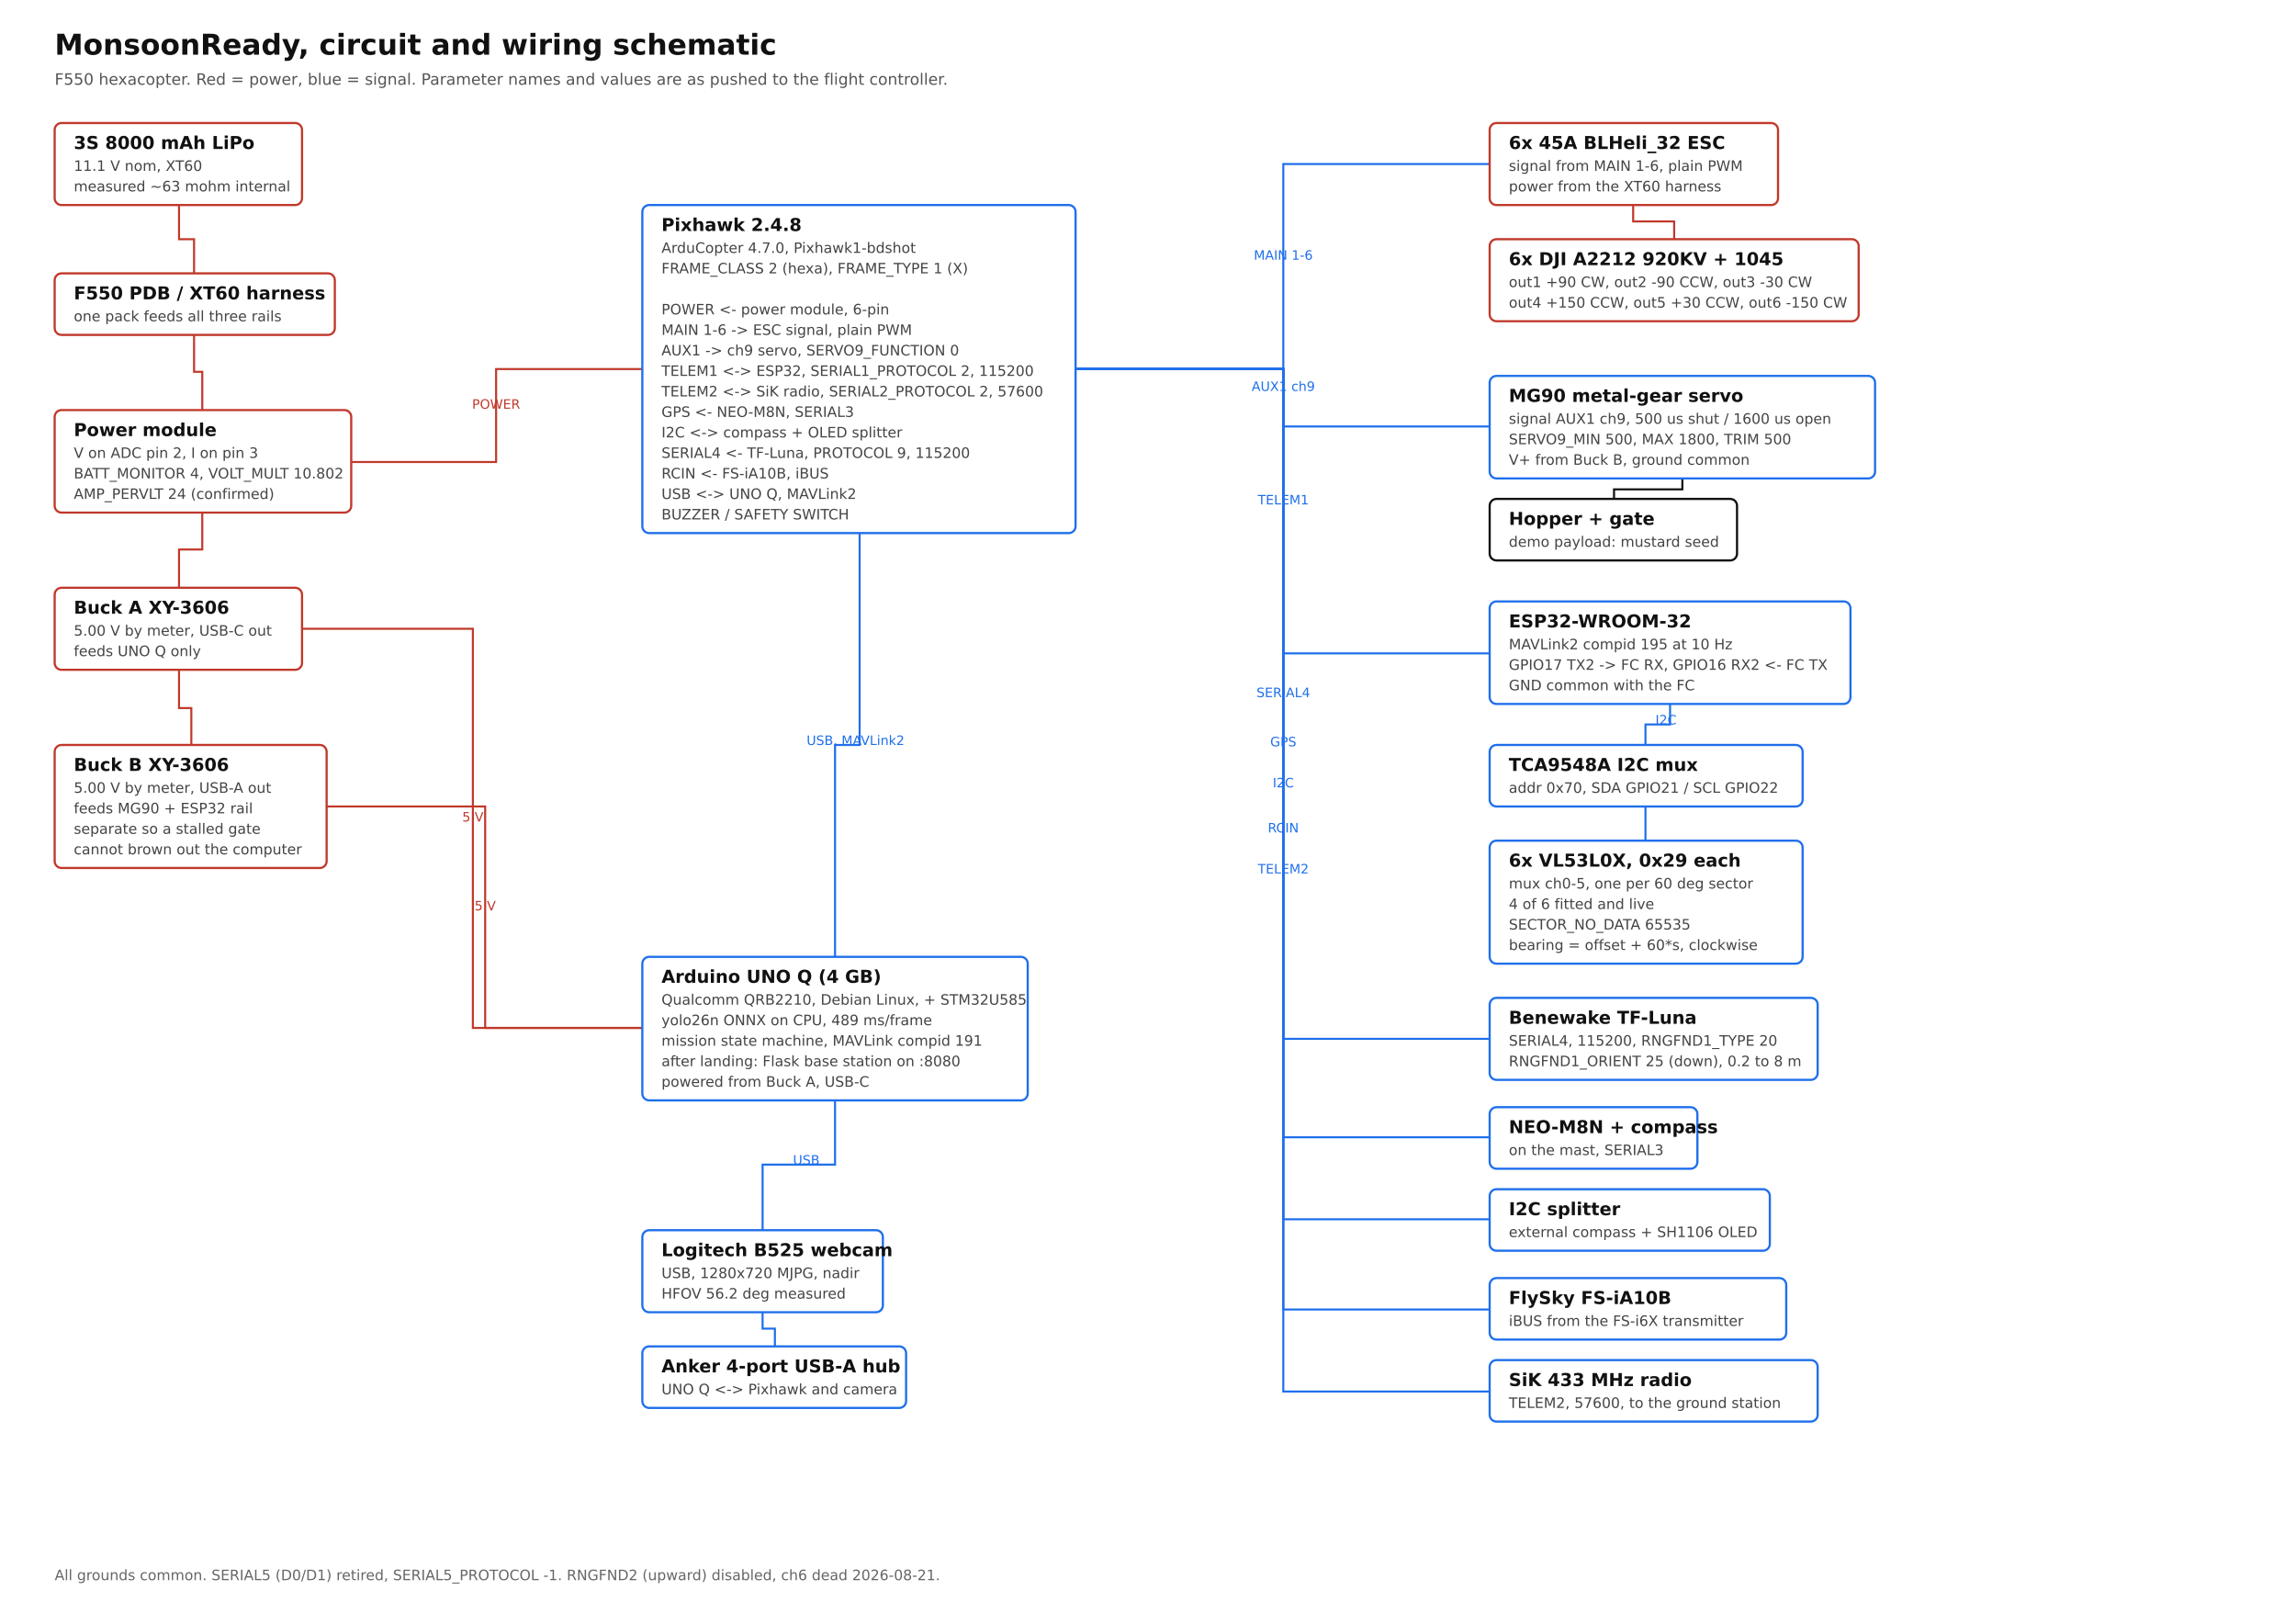
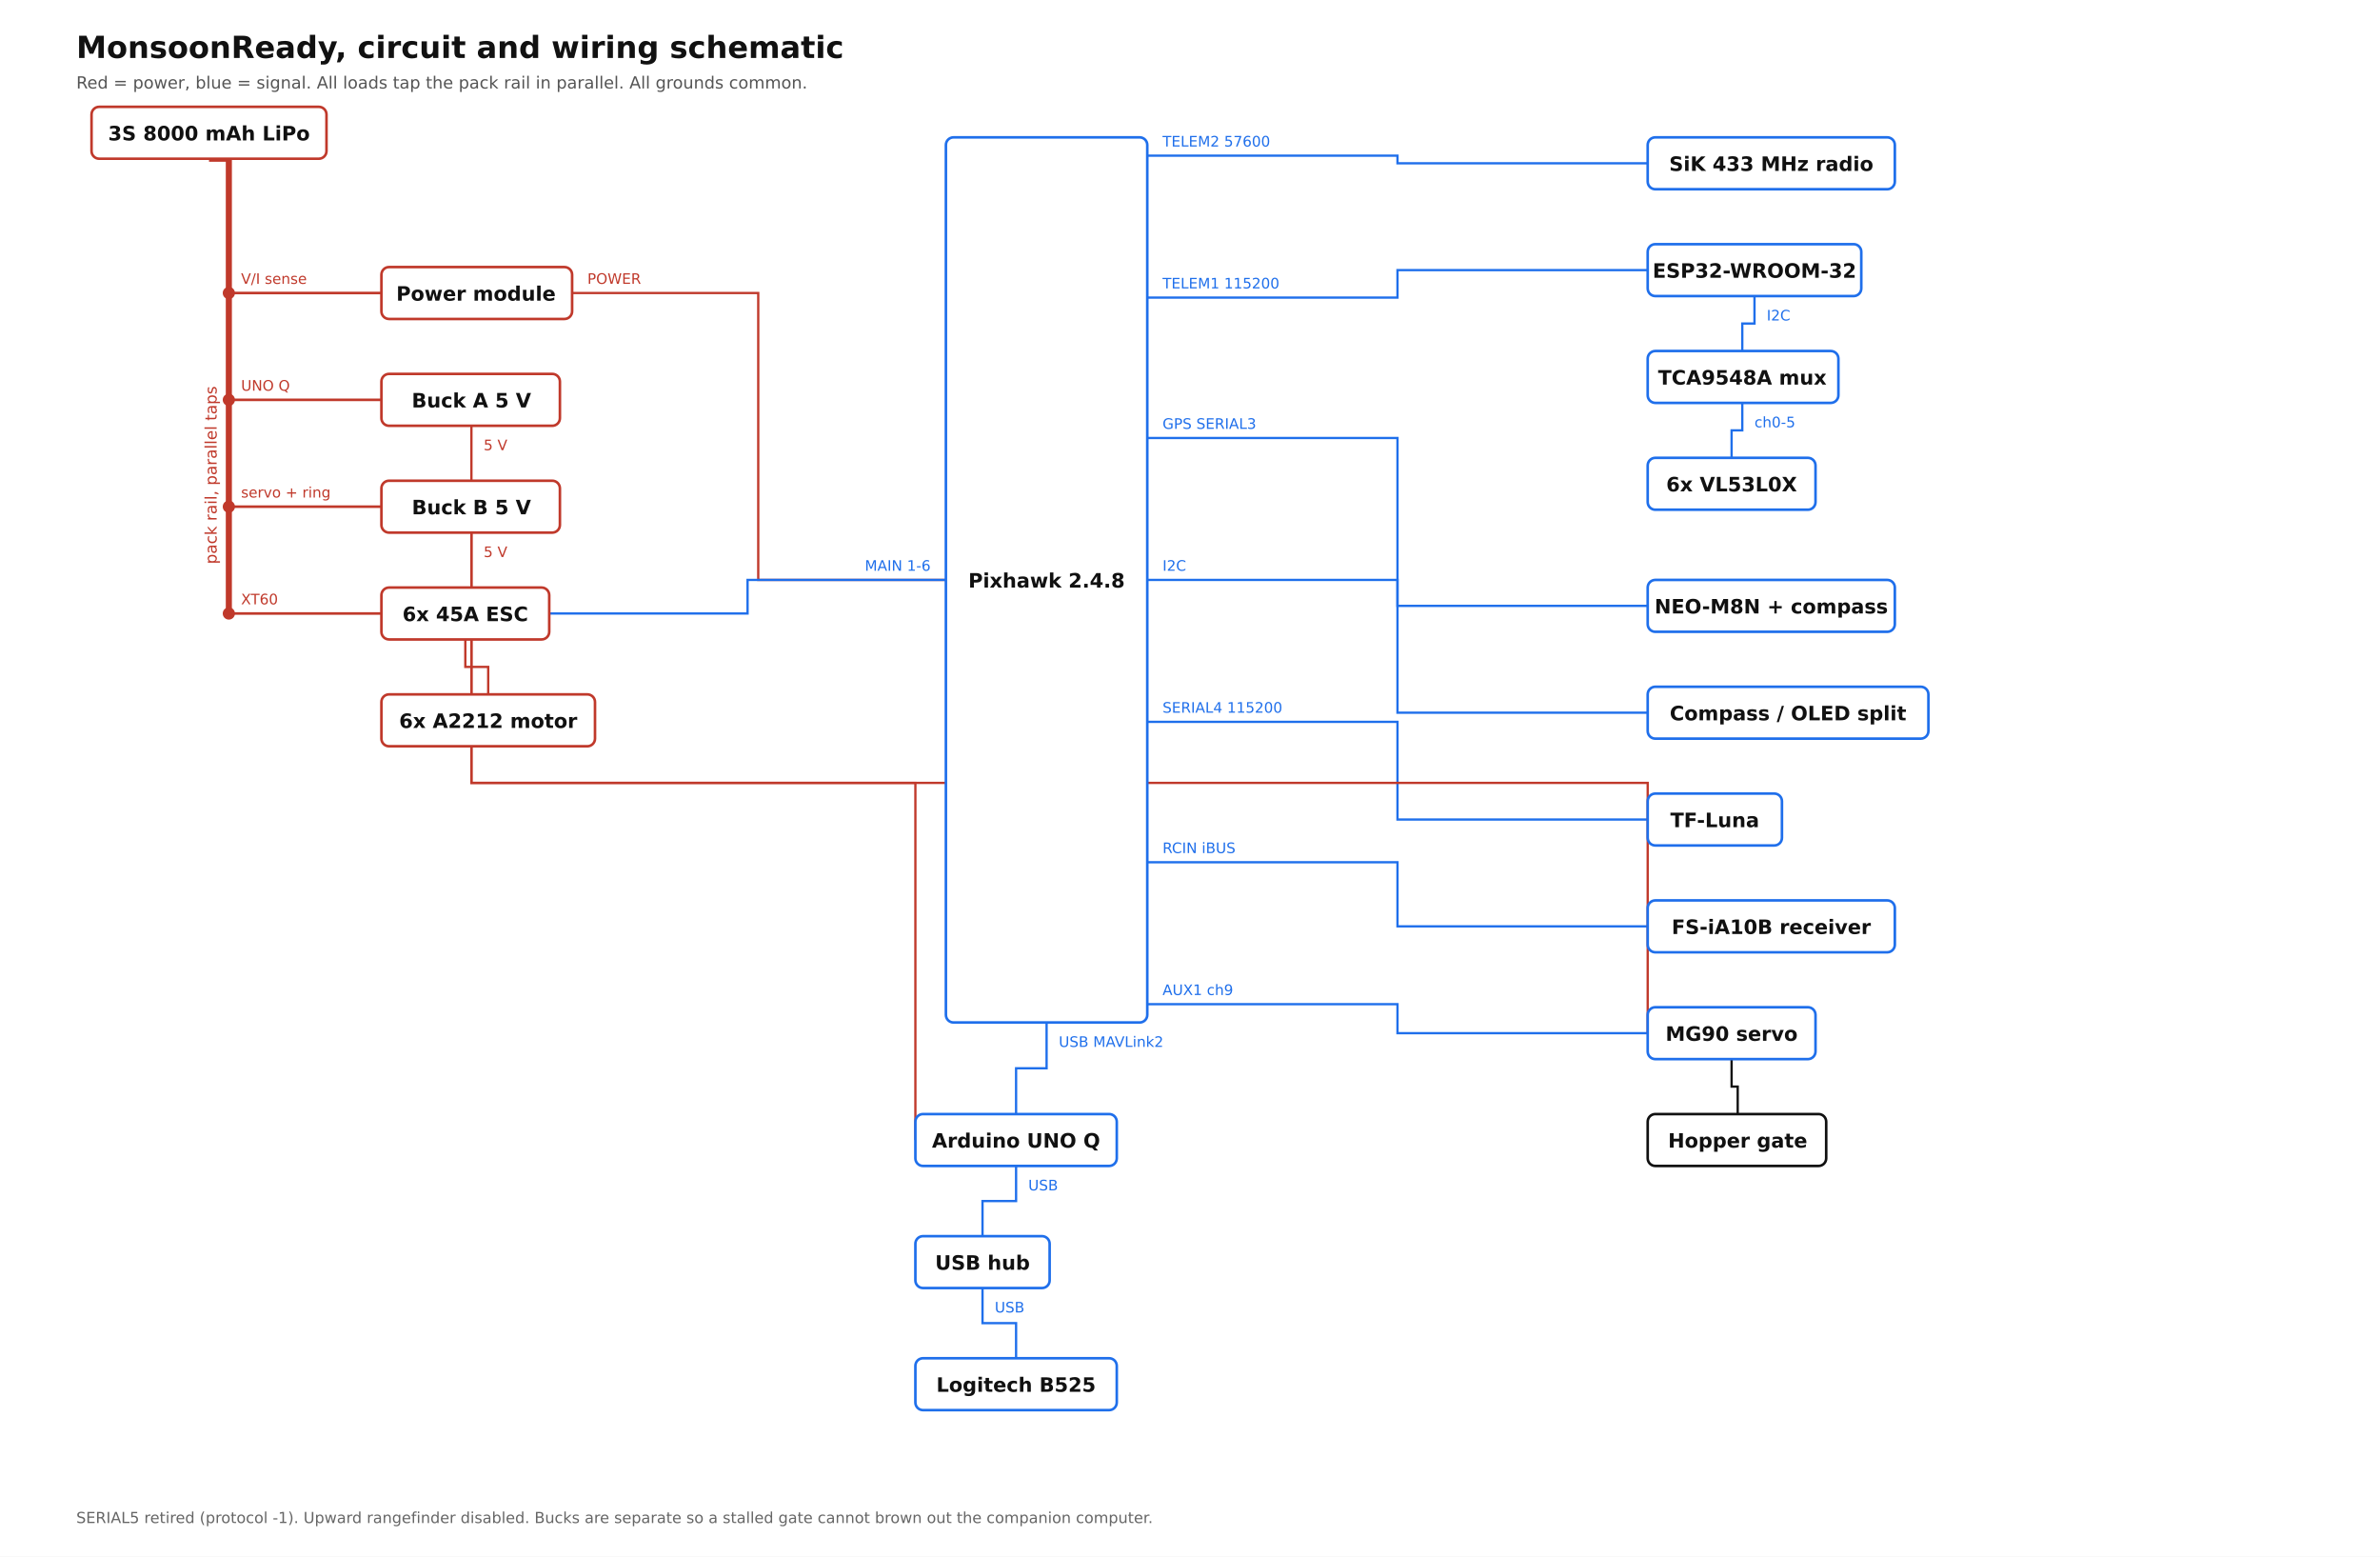
- <svg xmlns="http://www.w3.org/2000/svg" viewBox="0 0 1680 1180" width="1680" height="1180" font-family="DejaVu Sans, Arial, sans-serif">
-   <rect width="1680" height="1180" fill="#fff" />
-   <text x="40" y="40" font-size="21" font-weight="700" fill="#111">MonsoonReady, circuit and wiring schematic</text>
-   <text x="40" y="62" font-size="11.5" fill="#555">F550 hexacopter. Red = power, blue = signal. Parameter names and values are as pushed to the flight controller.</text>
-   <path d="M 131 150 V 175 H 142 V 200" fill="none" stroke="#c0392b" stroke-width="1.5" />
-   <path d="M 142 245 V 272 H 148 V 300" fill="none" stroke="#c0392b" stroke-width="1.5" />
-   <path d="M 148 375 V 402 H 131 V 430" fill="none" stroke="#c0392b" stroke-width="1.5" />
-   <path d="M 131 490 V 518 H 140 V 545" fill="none" stroke="#c0392b" stroke-width="1.5" />
-   <path d="M 257 338 H 363 V 270 H 470" fill="none" stroke="#c0392b" stroke-width="1.5" />
-   <text x="363" y="299" font-size="9.5" fill="#c0392b" text-anchor="middle">POWER</text>
-   <path d="M 221 460 H 346 V 752 H 470" fill="none" stroke="#c0392b" stroke-width="1.5" />
-   <text x="346" y="601" font-size="9.5" fill="#c0392b" text-anchor="middle">5 V</text>
-   <path d="M 239 590 H 355 V 752 H 470" fill="none" stroke="#c0392b" stroke-width="1.5" />
-   <text x="355" y="666" font-size="9.5" fill="#c0392b" text-anchor="middle">5 V</text>
-   <path d="M 787 270 H 939 V 120 H 1090" fill="none" stroke="#1f6feb" stroke-width="1.5" />
-   <text x="939" y="190" font-size="9.5" fill="#1f6feb" text-anchor="middle">MAIN 1-6</text>
-   <path d="M 1195 150 V 162 H 1225 V 175" fill="none" stroke="#c0392b" stroke-width="1.5" />
-   <path d="M 787 270 H 939 V 312 H 1090" fill="none" stroke="#1f6feb" stroke-width="1.5" />
-   <text x="939" y="286" font-size="9.5" fill="#1f6feb" text-anchor="middle">AUX1 ch9</text>
-   <path d="M 1231 350 V 358 H 1181 V 365" fill="none" stroke="#111" stroke-width="1.5" />
-   <path d="M 787 270 H 939 V 478 H 1090" fill="none" stroke="#1f6feb" stroke-width="1.5" />
-   <text x="939" y="369" font-size="9.5" fill="#1f6feb" text-anchor="middle">TELEM1</text>
-   <path d="M 1222 515 V 530 H 1204 V 545" fill="none" stroke="#1f6feb" stroke-width="1.5" />
-   <text x="1219" y="530" font-size="9.5" fill="#1f6feb" text-anchor="middle">I2C</text>
-   <path d="M 1204 590 V 602 H 1204 V 615" fill="none" stroke="#1f6feb" stroke-width="1.5" />
-   <path d="M 787 270 H 939 V 760 H 1090" fill="none" stroke="#1f6feb" stroke-width="1.5" />
-   <text x="939" y="510" font-size="9.5" fill="#1f6feb" text-anchor="middle">SERIAL4</text>
-   <path d="M 787 270 H 939 V 832 H 1090" fill="none" stroke="#1f6feb" stroke-width="1.5" />
-   <text x="939" y="546" font-size="9.5" fill="#1f6feb" text-anchor="middle">GPS</text>
-   <path d="M 787 270 H 939 V 892 H 1090" fill="none" stroke="#1f6feb" stroke-width="1.5" />
-   <text x="939" y="576" font-size="9.5" fill="#1f6feb" text-anchor="middle">I2C</text>
-   <path d="M 787 270 H 939 V 958 H 1090" fill="none" stroke="#1f6feb" stroke-width="1.5" />
-   <text x="939" y="609" font-size="9.5" fill="#1f6feb" text-anchor="middle">RCIN</text>
-   <path d="M 787 270 H 939 V 1018 H 1090" fill="none" stroke="#1f6feb" stroke-width="1.5" />
-   <text x="939" y="639" font-size="9.5" fill="#1f6feb" text-anchor="middle">TELEM2</text>
-   <path d="M 629 390 V 545 H 611 V 700" fill="none" stroke="#1f6feb" stroke-width="1.5" />
-   <text x="626" y="545" font-size="9.5" fill="#1f6feb" text-anchor="middle">USB, MAVLink2</text>
-   <path d="M 611 805 V 852 H 558 V 900" fill="none" stroke="#1f6feb" stroke-width="1.5" />
-   <text x="590" y="852" font-size="9.5" fill="#1f6feb" text-anchor="middle">USB</text>
-   <path d="M 558 960 V 972 H 567 V 985" fill="none" stroke="#1f6feb" stroke-width="1.5" />
-   <rect x="40" y="90" width="181" height="60" rx="5" fill="#fff" stroke="#c0392b" stroke-width="1.6" />
-   <text x="54" y="109" font-size="13" font-weight="600" fill="#111">3S 8000 mAh LiPo</text>
-   <text x="54" y="125" font-size="10.5" fill="#444">11.1 V nom, XT60</text>
-   <text x="54" y="140" font-size="10.5" fill="#444">measured ~63 mohm internal</text>
-   <rect x="40" y="200" width="205" height="45" rx="5" fill="#fff" stroke="#c0392b" stroke-width="1.6" />
-   <text x="54" y="219" font-size="13" font-weight="600" fill="#111">F550 PDB / XT60 harness</text>
-   <text x="54" y="235" font-size="10.5" fill="#444">one pack feeds all three rails</text>
-   <rect x="40" y="300" width="217" height="75" rx="5" fill="#fff" stroke="#c0392b" stroke-width="1.6" />
-   <text x="54" y="319" font-size="13" font-weight="600" fill="#111">Power module</text>
-   <text x="54" y="335" font-size="10.5" fill="#444">V on ADC pin 2, I on pin 3</text>
-   <text x="54" y="350" font-size="10.5" fill="#444">BATT_MONITOR 4, VOLT_MULT 10.802</text>
-   <text x="54" y="365" font-size="10.5" fill="#444">AMP_PERVLT 24 (confirmed)</text>
-   <rect x="40" y="430" width="181" height="60" rx="5" fill="#fff" stroke="#c0392b" stroke-width="1.6" />
-   <text x="54" y="449" font-size="13" font-weight="600" fill="#111">Buck A  XY-3606</text>
-   <text x="54" y="465" font-size="10.5" fill="#444">5.00 V by meter, USB-C out</text>
-   <text x="54" y="480" font-size="10.5" fill="#444">feeds UNO Q only</text>
-   <rect x="40" y="545" width="199" height="90" rx="5" fill="#fff" stroke="#c0392b" stroke-width="1.6" />
-   <text x="54" y="564" font-size="13" font-weight="600" fill="#111">Buck B  XY-3606</text>
-   <text x="54" y="580" font-size="10.5" fill="#444">5.00 V by meter, USB-A out</text>
-   <text x="54" y="595" font-size="10.5" fill="#444">feeds MG90 + ESP32 rail</text>
-   <text x="54" y="610" font-size="10.5" fill="#444">separate so a stalled gate</text>
-   <text x="54" y="625" font-size="10.5" fill="#444">cannot brown out the computer</text>
-   <rect x="470" y="150" width="317" height="240" rx="5" fill="#fff" stroke="#1f6feb" stroke-width="1.6" />
-   <text x="484" y="169" font-size="13" font-weight="600" fill="#111">Pixhawk 2.4.8</text>
-   <text x="484" y="185" font-size="10.5" fill="#444">ArduCopter 4.7.0, Pixhawk1-bdshot</text>
-   <text x="484" y="200" font-size="10.5" fill="#444">FRAME_CLASS 2 (hexa), FRAME_TYPE 1 (X)</text>
-   <text x="484" y="215" font-size="10.5" fill="#444" />
-   <text x="484" y="230" font-size="10.5" fill="#444">POWER    &lt;- power module, 6-pin</text>
-   <text x="484" y="245" font-size="10.5" fill="#444">MAIN 1-6 -&gt; ESC signal, plain PWM</text>
-   <text x="484" y="260" font-size="10.5" fill="#444">AUX1     -&gt; ch9 servo, SERVO9_FUNCTION 0</text>
-   <text x="484" y="275" font-size="10.5" fill="#444">TELEM1   &lt;-&gt; ESP32, SERIAL1_PROTOCOL 2, 115200</text>
-   <text x="484" y="290" font-size="10.5" fill="#444">TELEM2   &lt;-&gt; SiK radio, SERIAL2_PROTOCOL 2, 57600</text>
-   <text x="484" y="305" font-size="10.5" fill="#444">GPS      &lt;-  NEO-M8N, SERIAL3</text>
-   <text x="484" y="320" font-size="10.5" fill="#444">I2C      &lt;-&gt; compass + OLED splitter</text>
-   <text x="484" y="335" font-size="10.5" fill="#444">SERIAL4  &lt;-  TF-Luna, PROTOCOL 9, 115200</text>
-   <text x="484" y="350" font-size="10.5" fill="#444">RCIN     &lt;-  FS-iA10B, iBUS</text>
-   <text x="484" y="365" font-size="10.5" fill="#444">USB      &lt;-&gt; UNO Q, MAVLink2</text>
-   <text x="484" y="380" font-size="10.5" fill="#444">BUZZER / SAFETY SWITCH</text>
-   <rect x="1090" y="90" width="211" height="60" rx="5" fill="#fff" stroke="#c0392b" stroke-width="1.6" />
-   <text x="1104" y="109" font-size="13" font-weight="600" fill="#111">6x 45A BLHeli_32 ESC</text>
-   <text x="1104" y="125" font-size="10.5" fill="#444">signal from MAIN 1-6, plain PWM</text>
-   <text x="1104" y="140" font-size="10.5" fill="#444">power from the XT60 harness</text>
-   <rect x="1090" y="175" width="270" height="60" rx="5" fill="#fff" stroke="#c0392b" stroke-width="1.6" />
-   <text x="1104" y="194" font-size="13" font-weight="600" fill="#111">6x DJI A2212 920KV + 1045</text>
-   <text x="1104" y="210" font-size="10.5" fill="#444">out1 +90 CW, out2 -90 CCW, out3 -30 CW</text>
-   <text x="1104" y="225" font-size="10.5" fill="#444">out4 +150 CCW, out5 +30 CCW, out6 -150 CW</text>
-   <rect x="1090" y="275" width="282" height="75" rx="5" fill="#fff" stroke="#1f6feb" stroke-width="1.6" />
-   <text x="1104" y="294" font-size="13" font-weight="600" fill="#111">MG90 metal-gear servo</text>
-   <text x="1104" y="310" font-size="10.5" fill="#444">signal AUX1 ch9, 500 us shut / 1600 us open</text>
-   <text x="1104" y="325" font-size="10.5" fill="#444">SERVO9_MIN 500, MAX 1800, TRIM 500</text>
-   <text x="1104" y="340" font-size="10.5" fill="#444">V+ from Buck B, ground common</text>
-   <rect x="1090" y="365" width="181" height="45" rx="5" fill="#fff" stroke="#111" stroke-width="1.6" />
-   <text x="1104" y="384" font-size="13" font-weight="600" fill="#111">Hopper + gate</text>
-   <text x="1104" y="400" font-size="10.5" fill="#444">demo payload: mustard seed</text>
-   <rect x="1090" y="440" width="264" height="75" rx="5" fill="#fff" stroke="#1f6feb" stroke-width="1.6" />
-   <text x="1104" y="459" font-size="13" font-weight="600" fill="#111">ESP32-WROOM-32</text>
-   <text x="1104" y="475" font-size="10.5" fill="#444">MAVLink2 compid 195 at 10 Hz</text>
-   <text x="1104" y="490" font-size="10.5" fill="#444">GPIO17 TX2 -&gt; FC RX, GPIO16 RX2 &lt;- FC TX</text>
-   <text x="1104" y="505" font-size="10.5" fill="#444">GND common with the FC</text>
-   <rect x="1090" y="545" width="229" height="45" rx="5" fill="#fff" stroke="#1f6feb" stroke-width="1.6" />
-   <text x="1104" y="564" font-size="13" font-weight="600" fill="#111">TCA9548A I2C mux</text>
-   <text x="1104" y="580" font-size="10.5" fill="#444">addr 0x70, SDA GPIO21 / SCL GPIO22</text>
-   <rect x="1090" y="615" width="229" height="90" rx="5" fill="#fff" stroke="#1f6feb" stroke-width="1.6" />
-   <text x="1104" y="634" font-size="13" font-weight="600" fill="#111">6x VL53L0X, 0x29 each</text>
-   <text x="1104" y="650" font-size="10.5" fill="#444">mux ch0-5, one per 60 deg sector</text>
-   <text x="1104" y="665" font-size="10.5" fill="#444">4 of 6 fitted and live</text>
-   <text x="1104" y="680" font-size="10.5" fill="#444">SECTOR_NO_DATA 65535</text>
-   <text x="1104" y="695" font-size="10.5" fill="#444">bearing = offset + 60*s, clockwise</text>
-   <rect x="1090" y="730" width="240" height="60" rx="5" fill="#fff" stroke="#1f6feb" stroke-width="1.6" />
-   <text x="1104" y="749" font-size="13" font-weight="600" fill="#111">Benewake TF-Luna</text>
-   <text x="1104" y="765" font-size="10.5" fill="#444">SERIAL4, 115200, RNGFND1_TYPE 20</text>
-   <text x="1104" y="780" font-size="10.5" fill="#444">RNGFND1_ORIENT 25 (down), 0.2 to 8 m</text>
-   <rect x="1090" y="810" width="152" height="45" rx="5" fill="#fff" stroke="#1f6feb" stroke-width="1.6" />
-   <text x="1104" y="829" font-size="13" font-weight="600" fill="#111">NEO-M8N + compass</text>
-   <text x="1104" y="845" font-size="10.5" fill="#444">on the mast, SERIAL3</text>
-   <rect x="1090" y="870" width="205" height="45" rx="5" fill="#fff" stroke="#1f6feb" stroke-width="1.6" />
-   <text x="1104" y="889" font-size="13" font-weight="600" fill="#111">I2C splitter</text>
-   <text x="1104" y="905" font-size="10.5" fill="#444">external compass + SH1106 OLED</text>
-   <rect x="1090" y="935" width="217" height="45" rx="5" fill="#fff" stroke="#1f6feb" stroke-width="1.6" />
-   <text x="1104" y="954" font-size="13" font-weight="600" fill="#111">FlySky FS-iA10B</text>
-   <text x="1104" y="970" font-size="10.5" fill="#444">iBUS from the FS-i6X transmitter</text>
-   <rect x="1090" y="995" width="240" height="45" rx="5" fill="#fff" stroke="#1f6feb" stroke-width="1.6" />
-   <text x="1104" y="1014" font-size="13" font-weight="600" fill="#111">SiK 433 MHz radio</text>
-   <text x="1104" y="1030" font-size="10.5" fill="#444">TELEM2, 57600, to the ground station</text>
-   <rect x="470" y="700" width="282" height="105" rx="5" fill="#fff" stroke="#1f6feb" stroke-width="1.6" />
-   <text x="484" y="719" font-size="13" font-weight="600" fill="#111">Arduino UNO Q (4 GB)</text>
-   <text x="484" y="735" font-size="10.5" fill="#444">Qualcomm QRB2210, Debian Linux, + STM32U585</text>
-   <text x="484" y="750" font-size="10.5" fill="#444">yolo26n ONNX on CPU, 489 ms/frame</text>
-   <text x="484" y="765" font-size="10.5" fill="#444">mission state machine, MAVLink compid 191</text>
-   <text x="484" y="780" font-size="10.5" fill="#444">after landing: Flask base station on :8080</text>
-   <text x="484" y="795" font-size="10.5" fill="#444">powered from Buck A, USB-C</text>
-   <rect x="470" y="900" width="176" height="60" rx="5" fill="#fff" stroke="#1f6feb" stroke-width="1.6" />
-   <text x="484" y="919" font-size="13" font-weight="600" fill="#111">Logitech B525 webcam</text>
-   <text x="484" y="935" font-size="10.5" fill="#444">USB, 1280x720 MJPG, nadir</text>
-   <text x="484" y="950" font-size="10.5" fill="#444">HFOV 56.2 deg measured</text>
-   <rect x="470" y="985" width="193" height="45" rx="5" fill="#fff" stroke="#1f6feb" stroke-width="1.6" />
-   <text x="484" y="1004" font-size="13" font-weight="600" fill="#111">Anker 4-port USB-A hub</text>
-   <text x="484" y="1020" font-size="10.5" fill="#444">UNO Q &lt;-&gt; Pixhawk and camera</text>
-   <text x="40" y="1156" font-size="10.5" fill="#666">All grounds common. SERIAL5 (D0/D1) retired, SERIAL5_PROTOCOL -1. RNGFND2 (upward) disabled, ch6 dead 2026-08-21.</text>
+ <svg xmlns="http://www.w3.org/2000/svg" viewBox="0 0 1560 1020" width="1560" height="1020" font-family="DejaVu Sans, Arial, sans-serif">
+   <rect width="1560" height="1020" fill="#fff" />
+   <text x="50" y="38" font-size="20" font-weight="700" fill="#111">MonsoonReady, circuit and wiring schematic</text>
+   <text x="50" y="58" font-size="11" fill="#555">Red = power, blue = signal. All loads tap the pack rail in parallel. All grounds common.</text>
+   <path d="M 150 104 V 402" fill="none" stroke="#c0392b" stroke-width="4" />
+   <path d="M 137 104 H 150" fill="none" stroke="#c0392b" stroke-width="4" />
+   <text x="142" y="253" font-size="10.5" fill="#c0392b" text-anchor="end" transform="rotate(-90 142 253)">pack rail, parallel taps</text>
+   <path d="M 150 192 H 250" fill="none" stroke="#c0392b" stroke-width="1.7" />
+   <circle cx="150" cy="192" r="4" fill="#c0392b" />
+   <text x="158" y="186" font-size="9.5" fill="#c0392b">V/I sense</text>
+   <path d="M 150 262 H 250" fill="none" stroke="#c0392b" stroke-width="1.7" />
+   <circle cx="150" cy="262" r="4" fill="#c0392b" />
+   <text x="158" y="256" font-size="9.5" fill="#c0392b">UNO Q</text>
+   <path d="M 150 332 H 250" fill="none" stroke="#c0392b" stroke-width="1.7" />
+   <circle cx="150" cy="332" r="4" fill="#c0392b" />
+   <text x="158" y="326" font-size="9.5" fill="#c0392b">servo + ring</text>
+   <path d="M 150 402 H 250" fill="none" stroke="#c0392b" stroke-width="1.7" />
+   <circle cx="150" cy="402" r="4" fill="#c0392b" />
+   <text x="158" y="396" font-size="9.5" fill="#c0392b">XT60</text>
+   <path d="M 375 192 H 497 V 380 H 620" fill="none" stroke="#c0392b" stroke-width="1.5" />
+   <text x="385" y="186" font-size="9.5" fill="#c0392b" text-anchor="start">POWER</text>
+   <path d="M 305 419 V 437 H 320 V 455" fill="none" stroke="#c0392b" stroke-width="1.5" />
+   <path d="M 620 380 H 490 V 402 H 360" fill="none" stroke="#1f6feb" stroke-width="1.5" />
+   <text x="610" y="374" font-size="9.5" fill="#1f6feb" text-anchor="end">MAIN 1-6</text>
+   <path d="M 752 102 H 916 V 107 H 1080" fill="none" stroke="#1f6feb" stroke-width="1.5" />
+   <text x="762" y="96" font-size="9.5" fill="#1f6feb" text-anchor="start">TELEM2  57600</text>
+   <path d="M 752 195 H 916 V 177 H 1080" fill="none" stroke="#1f6feb" stroke-width="1.5" />
+   <text x="762" y="189" font-size="9.5" fill="#1f6feb" text-anchor="start">TELEM1  115200</text>
+   <path d="M 1150 194 V 212 H 1142 V 230" fill="none" stroke="#1f6feb" stroke-width="1.5" />
+   <text x="1158" y="210" font-size="9.5" fill="#1f6feb" text-anchor="start">I2C</text>
+   <path d="M 1142 264 V 282 H 1135 V 300" fill="none" stroke="#1f6feb" stroke-width="1.5" />
+   <text x="1150" y="280" font-size="9.5" fill="#1f6feb" text-anchor="start">ch0-5</text>
+   <path d="M 752 287 H 916 V 397 H 1080" fill="none" stroke="#1f6feb" stroke-width="1.5" />
+   <text x="762" y="281" font-size="9.5" fill="#1f6feb" text-anchor="start">GPS  SERIAL3</text>
+   <path d="M 752 380 H 916 V 467 H 1080" fill="none" stroke="#1f6feb" stroke-width="1.5" />
+   <text x="762" y="374" font-size="9.5" fill="#1f6feb" text-anchor="start">I2C</text>
+   <path d="M 752 473 H 916 V 537 H 1080" fill="none" stroke="#1f6feb" stroke-width="1.5" />
+   <text x="762" y="467" font-size="9.5" fill="#1f6feb" text-anchor="start">SERIAL4  115200</text>
+   <path d="M 752 565 H 916 V 607 H 1080" fill="none" stroke="#1f6feb" stroke-width="1.5" />
+   <text x="762" y="559" font-size="9.5" fill="#1f6feb" text-anchor="start">RCIN  iBUS</text>
+   <path d="M 752 658 H 916 V 677 H 1080" fill="none" stroke="#1f6feb" stroke-width="1.5" />
+   <text x="762" y="652" font-size="9.5" fill="#1f6feb" text-anchor="start">AUX1  ch9</text>
+   <path d="M 1135 694 V 712 H 1139 V 730" fill="none" stroke="#111" stroke-width="1.5" />
+   <path d="M 686 670 V 700 H 666 V 730" fill="none" stroke="#1f6feb" stroke-width="1.5" />
+   <text x="694" y="686" font-size="9.5" fill="#1f6feb" text-anchor="start">USB  MAVLink2</text>
+   <path d="M 309 279 V 513 H 600 V 747" fill="none" stroke="#c0392b" stroke-width="1.5" />
+   <text x="317" y="295" font-size="9.5" fill="#c0392b" text-anchor="start">5 V</text>
+   <path d="M 309 349 V 513 H 1080 V 677" fill="none" stroke="#c0392b" stroke-width="1.5" />
+   <text x="317" y="365" font-size="9.5" fill="#c0392b" text-anchor="start">5 V</text>
+   <path d="M 666 764 V 787 H 644 V 810" fill="none" stroke="#1f6feb" stroke-width="1.5" />
+   <text x="674" y="780" font-size="9.5" fill="#1f6feb" text-anchor="start">USB</text>
+   <path d="M 644 844 V 867 H 666 V 890" fill="none" stroke="#1f6feb" stroke-width="1.5" />
+   <text x="652" y="860" font-size="9.5" fill="#1f6feb" text-anchor="start">USB</text>
+   <rect x="60" y="70" width="154" height="34" rx="5" fill="#fff" stroke="#c0392b" stroke-width="1.7" />
+   <text x="137" y="92" font-size="13" font-weight="600" text-anchor="middle" fill="#111">3S 8000 mAh LiPo</text>
+   <rect x="250" y="175" width="125" height="34" rx="5" fill="#fff" stroke="#c0392b" stroke-width="1.7" />
+   <text x="312" y="197" font-size="13" font-weight="600" text-anchor="middle" fill="#111">Power module</text>
+   <rect x="250" y="245" width="117" height="34" rx="5" fill="#fff" stroke="#c0392b" stroke-width="1.7" />
+   <text x="309" y="267" font-size="13" font-weight="600" text-anchor="middle" fill="#111">Buck A  5 V</text>
+   <rect x="250" y="315" width="117" height="34" rx="5" fill="#fff" stroke="#c0392b" stroke-width="1.7" />
+   <text x="309" y="337" font-size="13" font-weight="600" text-anchor="middle" fill="#111">Buck B  5 V</text>
+   <rect x="250" y="385" width="110" height="34" rx="5" fill="#fff" stroke="#c0392b" stroke-width="1.7" />
+   <text x="305" y="407" font-size="13" font-weight="600" text-anchor="middle" fill="#111">6x 45A ESC</text>
+   <rect x="250" y="455" width="140" height="34" rx="5" fill="#fff" stroke="#c0392b" stroke-width="1.7" />
+   <text x="320" y="477" font-size="13" font-weight="600" text-anchor="middle" fill="#111">6x A2212 motor</text>
+   <rect x="620" y="90" width="132" height="580" rx="5" fill="#fff" stroke="#1f6feb" stroke-width="1.7" />
+   <text x="686" y="385" font-size="13" font-weight="600" text-anchor="middle" fill="#111">Pixhawk 2.4.8</text>
+   <rect x="1080" y="90" width="162" height="34" rx="5" fill="#fff" stroke="#1f6feb" stroke-width="1.7" />
+   <text x="1161" y="112" font-size="13" font-weight="600" text-anchor="middle" fill="#111">SiK 433 MHz radio</text>
+   <rect x="1080" y="160" width="140" height="34" rx="5" fill="#fff" stroke="#1f6feb" stroke-width="1.7" />
+   <text x="1150" y="182" font-size="13" font-weight="600" text-anchor="middle" fill="#111">ESP32-WROOM-32</text>
+   <rect x="1080" y="230" width="125" height="34" rx="5" fill="#fff" stroke="#1f6feb" stroke-width="1.7" />
+   <text x="1142" y="252" font-size="13" font-weight="600" text-anchor="middle" fill="#111">TCA9548A mux</text>
+   <rect x="1080" y="300" width="110" height="34" rx="5" fill="#fff" stroke="#1f6feb" stroke-width="1.7" />
+   <text x="1135" y="322" font-size="13" font-weight="600" text-anchor="middle" fill="#111">6x VL53L0X</text>
+   <rect x="1080" y="380" width="162" height="34" rx="5" fill="#fff" stroke="#1f6feb" stroke-width="1.7" />
+   <text x="1161" y="402" font-size="13" font-weight="600" text-anchor="middle" fill="#111">NEO-M8N + compass</text>
+   <rect x="1080" y="450" width="184" height="34" rx="5" fill="#fff" stroke="#1f6feb" stroke-width="1.7" />
+   <text x="1172" y="472" font-size="13" font-weight="600" text-anchor="middle" fill="#111">Compass / OLED split</text>
+   <rect x="1080" y="520" width="88" height="34" rx="5" fill="#fff" stroke="#1f6feb" stroke-width="1.7" />
+   <text x="1124" y="542" font-size="13" font-weight="600" text-anchor="middle" fill="#111">TF-Luna</text>
+   <rect x="1080" y="590" width="162" height="34" rx="5" fill="#fff" stroke="#1f6feb" stroke-width="1.7" />
+   <text x="1161" y="612" font-size="13" font-weight="600" text-anchor="middle" fill="#111">FS-iA10B receiver</text>
+   <rect x="1080" y="660" width="110" height="34" rx="5" fill="#fff" stroke="#1f6feb" stroke-width="1.7" />
+   <text x="1135" y="682" font-size="13" font-weight="600" text-anchor="middle" fill="#111">MG90 servo</text>
+   <rect x="1080" y="730" width="117" height="34" rx="5" fill="#fff" stroke="#111" stroke-width="1.7" />
+   <text x="1139" y="752" font-size="13" font-weight="600" text-anchor="middle" fill="#111">Hopper gate</text>
+   <rect x="600" y="730" width="132" height="34" rx="5" fill="#fff" stroke="#1f6feb" stroke-width="1.7" />
+   <text x="666" y="752" font-size="13" font-weight="600" text-anchor="middle" fill="#111">Arduino UNO Q</text>
+   <rect x="600" y="810" width="88" height="34" rx="5" fill="#fff" stroke="#1f6feb" stroke-width="1.7" />
+   <text x="644" y="832" font-size="13" font-weight="600" text-anchor="middle" fill="#111">USB hub</text>
+   <rect x="600" y="890" width="132" height="34" rx="5" fill="#fff" stroke="#1f6feb" stroke-width="1.7" />
+   <text x="666" y="912" font-size="13" font-weight="600" text-anchor="middle" fill="#111">Logitech B525</text>
+   <text x="50" y="998" font-size="10" fill="#666">SERIAL5 retired (protocol -1). Upward rangefinder disabled. Bucks are separate so a stalled gate cannot brown out the companion computer.</text>
</svg>
